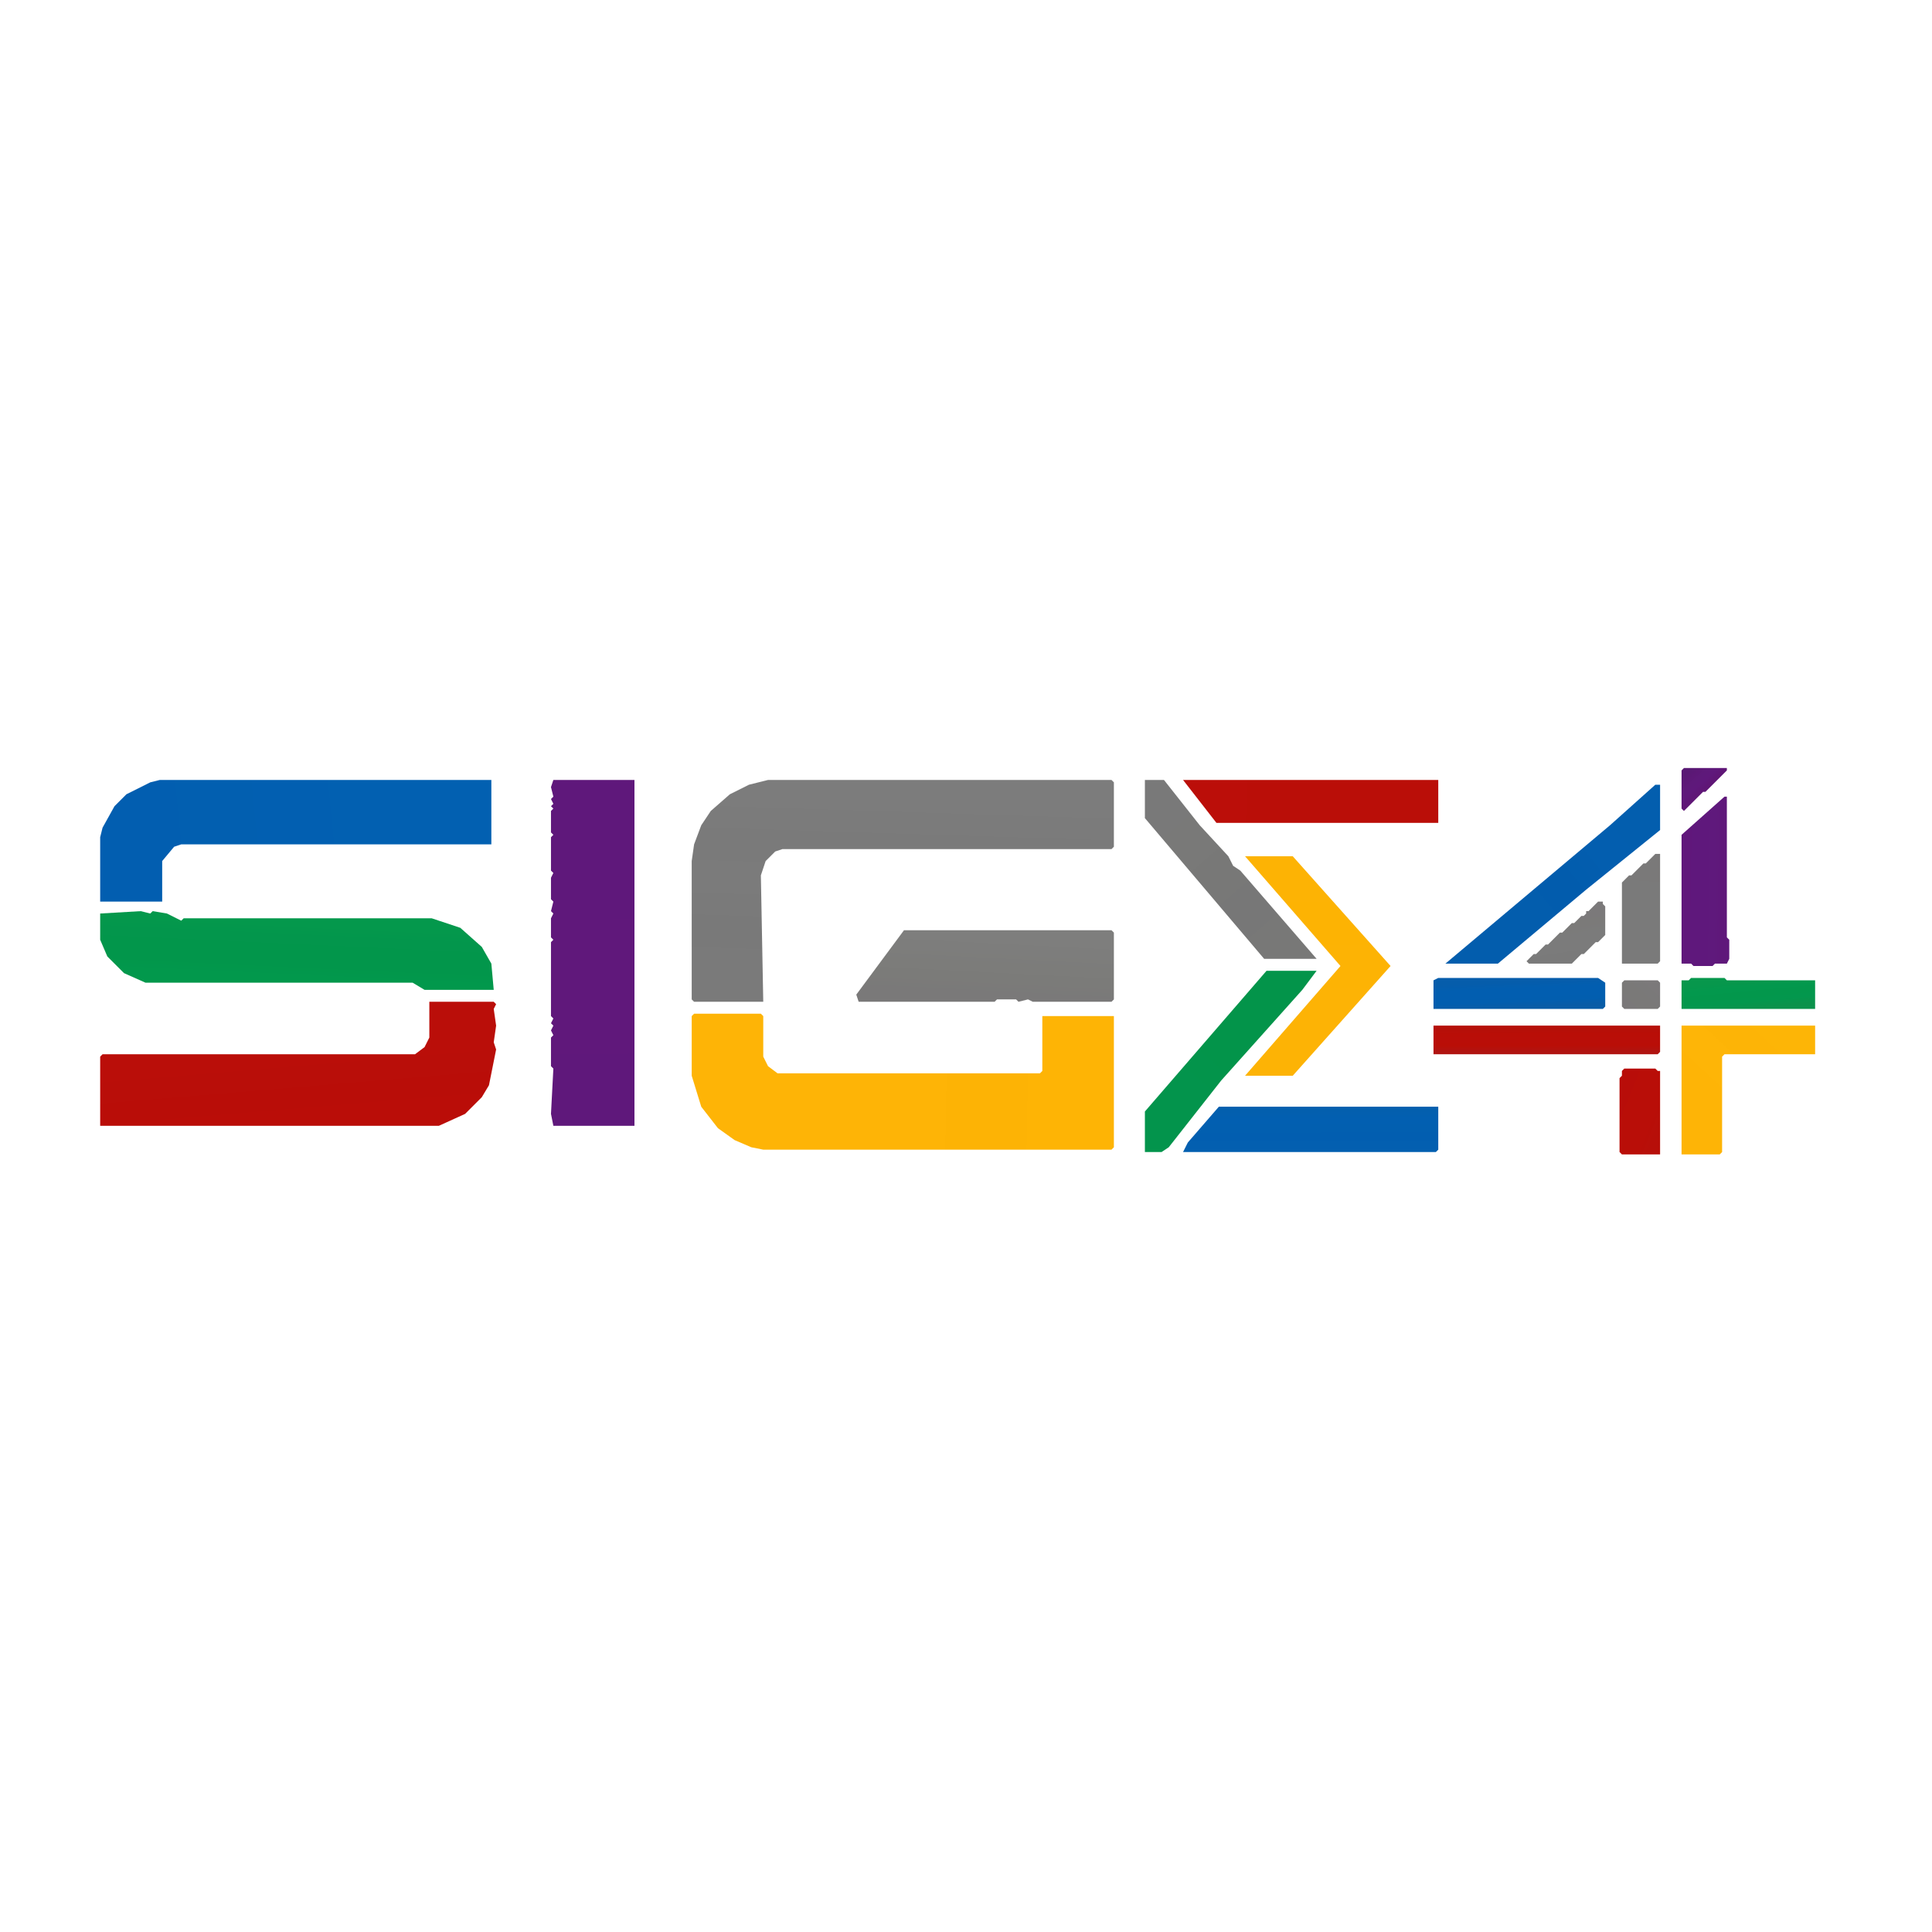
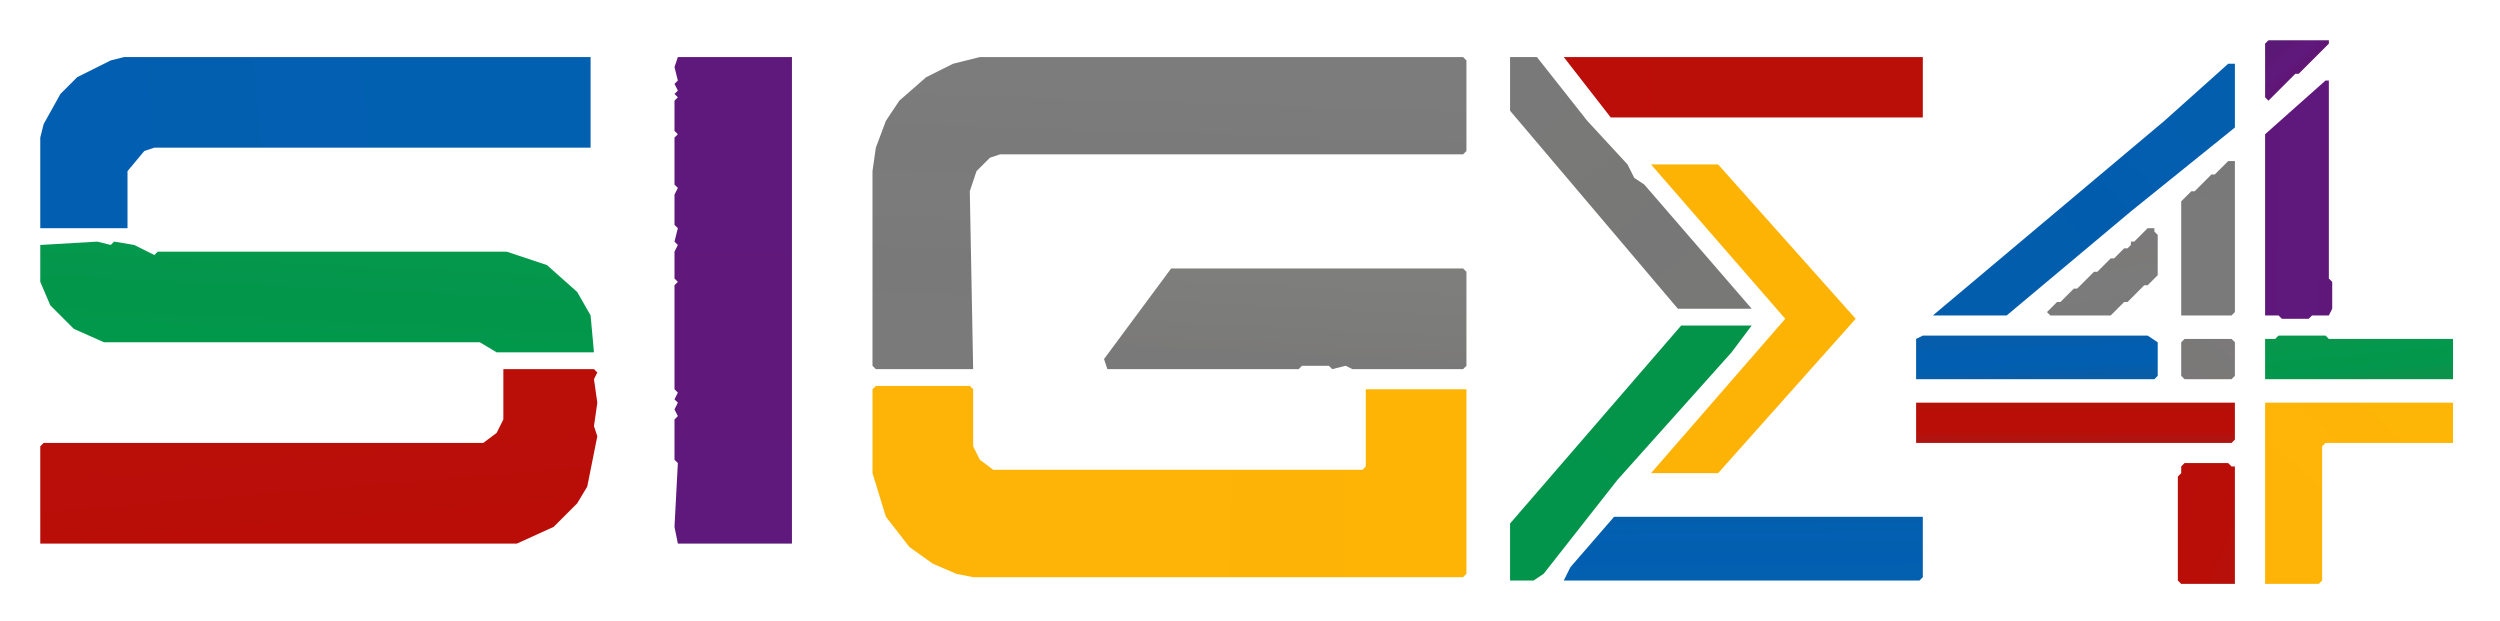
- <svg xmlns="http://www.w3.org/2000/svg" width="1080" height="1080" viewBox="0 0 810 810">
+ <svg xmlns="http://www.w3.org/2000/svg" viewBox="30 310 745 185">
  <defs>
    <linearGradient id="w" x1="127.74" x2="124.07" y1="473.28" y2="429.33" gradientUnits="userSpaceOnUse">
      <stop stop-color="#ba0c07" offset="0" />
      <stop stop-color="#ba0c07" offset=".1" />
      <stop stop-color="#b90c07" offset=".3" />
      <stop stop-color="#b90d08" offset=".5" />
      <stop stop-color="#ba0d08" offset=".7" />
      <stop stop-color="#ba0d08" offset=".9" />
      <stop stop-color="#ba0d08" offset="1" />
    </linearGradient>
    <linearGradient id="v" x1="601.11" x2="502.89" y1="337.26" y2="335.8" gradientUnits="userSpaceOnUse">
      <stop stop-color="#ba0d07" offset="0" />
      <stop stop-color="#ba0d07" offset=".1" />
      <stop stop-color="#ba0d07" offset=".3" />
      <stop stop-color="#ba0d07" offset=".5" />
      <stop stop-color="#ba0d07" offset=".7" />
      <stop stop-color="#bb0d08" offset=".9" />
      <stop stop-color="#bb0d08" offset="1" />
    </linearGradient>
    <linearGradient id="k" x1="648.99" x2="649.01" y1="429.97" y2="442.03" gradientUnits="userSpaceOnUse">
      <stop stop-color="#b50f08" offset="0" />
      <stop stop-color="#b50f08" offset=".1" />
      <stop stop-color="#b90d06" offset=".3" />
      <stop stop-color="#b90d07" offset=".5" />
      <stop stop-color="#b90d06" offset=".7" />
      <stop stop-color="#b01310" offset=".9" />
      <stop stop-color="#b01310" offset="1" />
    </linearGradient>
    <linearGradient id="g" x1="677.15" x2="698.69" y1="462.08" y2="470.85" gradientUnits="userSpaceOnUse">
      <stop stop-color="#b80c08" offset="0" />
      <stop stop-color="#b80c08" offset=".1" />
      <stop stop-color="#b90d07" offset=".3" />
      <stop stop-color="#b90d07" offset=".5" />
      <stop stop-color="#b90d07" offset=".7" />
      <stop stop-color="#b70e08" offset=".9" />
      <stop stop-color="#b70e08" offset="1" />
    </linearGradient>
    <linearGradient id="f" x1="464.96" x2="294.54" y1="455.5" y2="452.52" gradientUnits="userSpaceOnUse">
      <stop stop-color="#feb404" offset="0" />
      <stop stop-color="#feb404" offset=".1" />
      <stop stop-color="#fdb304" offset=".3" />
      <stop stop-color="#feb405" offset=".5" />
      <stop stop-color="#feb405" offset=".7" />
      <stop stop-color="#feb405" offset=".9" />
      <stop stop-color="#feb405" offset="1" />
    </linearGradient>
    <linearGradient id="e" x1="553.17" x2="552.83" y1="360.11" y2="450.02" gradientUnits="userSpaceOnUse">
      <stop stop-color="#fdb303" offset="0" />
      <stop stop-color="#fdb303" offset=".1" />
      <stop stop-color="#fdb302" offset=".3" />
      <stop stop-color="#fdb303" offset=".5" />
      <stop stop-color="#fdb304" offset=".7" />
      <stop stop-color="#fdb304" offset=".9" />
      <stop stop-color="#fdb304" offset="1" />
    </linearGradient>
    <linearGradient id="d" x1="756.66" x2="710.38" y1="432.61" y2="482.35" gradientUnits="userSpaceOnUse">
      <stop stop-color="#fdb505" offset="0" />
      <stop stop-color="#fdb505" offset=".1" />
      <stop stop-color="#fdb405" offset=".3" />
      <stop stop-color="#feb506" offset=".5" />
      <stop stop-color="#feb405" offset=".7" />
      <stop stop-color="#feb405" offset=".9" />
      <stop stop-color="#feb405" offset="1" />
    </linearGradient>
    <linearGradient id="c" x1="124.37" x2="125.67" y1="412.68" y2="384.61" gradientUnits="userSpaceOnUse">
      <stop stop-color="#01984b" offset="0" />
      <stop stop-color="#01984b" offset=".1" />
      <stop stop-color="#01964a" offset=".3" />
      <stop stop-color="#01964a" offset=".5" />
      <stop stop-color="#02964b" offset=".7" />
      <stop stop-color="#03984b" offset=".9" />
      <stop stop-color="#03984b" offset="1" />
    </linearGradient>
    <linearGradient id="b" x1="546.5" x2="485.98" y1="410.83" y2="480.77" gradientUnits="userSpaceOnUse">
      <stop stop-color="#029449" offset="0" />
      <stop stop-color="#029449" offset=".1" />
      <stop stop-color="#029449" offset=".3" />
      <stop stop-color="#029449" offset=".5" />
      <stop stop-color="#02944b" offset=".7" />
      <stop stop-color="#02944b" offset=".9" />
      <stop stop-color="#02944b" offset="1" />
    </linearGradient>
    <linearGradient id="a" x1="734.19" x2="732.81" y1="424.3" y2="409.6" gradientUnits="userSpaceOnUse">
      <stop stop-color="#0a924a" offset="0" />
      <stop stop-color="#0a924a" offset=".1" />
      <stop stop-color="#02974c" offset=".3" />
      <stop stop-color="#02974b" offset=".5" />
      <stop stop-color="#02984c" offset=".7" />
      <stop stop-color="#06974b" offset=".9" />
      <stop stop-color="#06974b" offset="1" />
    </linearGradient>
    <linearGradient id="u" x1="203.32" x2="44.68" y1="345.19" y2="360.91" gradientUnits="userSpaceOnUse">
      <stop stop-color="#015fb1" offset="0" />
      <stop stop-color="#015fb1" offset=".1" />
      <stop stop-color="#015fb1" offset=".3" />
      <stop stop-color="#015eb1" offset=".5" />
      <stop stop-color="#015eb0" offset=".7" />
      <stop stop-color="#015db0" offset=".9" />
      <stop stop-color="#015db0" offset="1" />
    </linearGradient>
    <linearGradient id="t" x1="549.95" x2="550.04" y1="464" y2="482.07" gradientUnits="userSpaceOnUse">
      <stop stop-color="#025eae" offset="0" />
      <stop stop-color="#025eae" offset=".1" />
      <stop stop-color="#015eb1" offset=".3" />
      <stop stop-color="#015eb0" offset=".5" />
      <stop stop-color="#015db0" offset=".7" />
      <stop stop-color="#025eb0" offset=".9" />
      <stop stop-color="#025eb0" offset="1" />
    </linearGradient>
    <linearGradient id="s" x1="691.97" x2="612.4" y1="333.22" y2="399.64" gradientUnits="userSpaceOnUse">
      <stop stop-color="#025dae" offset="0" />
      <stop stop-color="#025dae" offset=".1" />
      <stop stop-color="#025daf" offset=".3" />
      <stop stop-color="#015bad" offset=".5" />
      <stop stop-color="#025cad" offset=".7" />
      <stop stop-color="#025cad" offset=".9" />
      <stop stop-color="#025cad" offset="1" />
    </linearGradient>
    <linearGradient id="r" x1="637.78" x2="637.22" y1="423.66" y2="410.3" gradientUnits="userSpaceOnUse">
      <stop stop-color="#085ba6" offset="0" />
      <stop stop-color="#085ba6" offset=".1" />
      <stop stop-color="#015daf" offset=".3" />
      <stop stop-color="#015db0" offset=".5" />
      <stop stop-color="#015db0" offset=".7" />
      <stop stop-color="#055cab" offset=".9" />
      <stop stop-color="#055cab" offset="1" />
    </linearGradient>
    <linearGradient id="q" x1="248.93" x2="249.07" y1="329.02" y2="469.98" gradientUnits="userSpaceOnUse">
      <stop stop-color="#5e177a" offset="0" />
      <stop stop-color="#5e177a" offset=".1" />
      <stop stop-color="#5e177a" offset=".3" />
      <stop stop-color="#5f177a" offset=".5" />
      <stop stop-color="#5f177a" offset=".7" />
      <stop stop-color="#5e177a" offset=".9" />
      <stop stop-color="#5e177a" offset="1" />
    </linearGradient>
    <linearGradient id="p" x1="724.13" x2="705.09" y1="370.13" y2="369.85" gradientUnits="userSpaceOnUse">
      <stop stop-color="#5e1779" offset="0" />
      <stop stop-color="#5e1779" offset=".1" />
      <stop stop-color="#5e187b" offset=".3" />
      <stop stop-color="#5e177b" offset=".5" />
      <stop stop-color="#5e177b" offset=".7" />
      <stop stop-color="#5f167a" offset=".9" />
      <stop stop-color="#5f167a" offset="1" />
    </linearGradient>
    <linearGradient id="o" x1="714.98" x2="707.29" y1="331.48" y2="322.83" gradientUnits="userSpaceOnUse">
      <stop stop-color="#5e1575" offset="0" />
      <stop stop-color="#5e1575" offset=".1" />
      <stop stop-color="#5e177a" offset=".3" />
      <stop stop-color="#5d1879" offset=".5" />
      <stop stop-color="#5c1776" offset=".7" />
      <stop stop-color="#581873" offset=".9" />
      <stop stop-color="#581873" offset="1" />
    </linearGradient>
    <linearGradient id="n" x1="377.6" x2="380.5" y1="418.06" y2="326.73" gradientUnits="userSpaceOnUse">
      <stop stop-color="#797979" offset="0" />
      <stop stop-color="#797979" offset=".1" />
      <stop stop-color="#787878" offset=".3" />
      <stop stop-color="#7a7a7a" offset=".5" />
      <stop stop-color="#797979" offset=".7" />
      <stop stop-color="#7b7b7b" offset=".9" />
      <stop stop-color="#7b7b7b" offset="1" />
    </linearGradient>
    <linearGradient id="m" x1="412.77" x2="414.33" y1="419.74" y2="389.34" gradientUnits="userSpaceOnUse">
      <stop stop-color="#797878" offset="0" />
      <stop stop-color="#797878" offset=".1" />
      <stop stop-color="#7a7a78" offset=".3" />
      <stop stop-color="#7b7b79" offset=".5" />
      <stop stop-color="#7c7c7b" offset=".7" />
      <stop stop-color="#7d7d7c" offset=".9" />
      <stop stop-color="#7d7d7c" offset="1" />
    </linearGradient>
    <linearGradient id="l" x1="485.36" x2="545.58" y1="328.85" y2="398.75" gradientUnits="userSpaceOnUse">
      <stop stop-color="#787878" offset="0" />
      <stop stop-color="#787878" offset=".1" />
      <stop stop-color="#787877" offset=".3" />
      <stop stop-color="#777776" offset=".5" />
      <stop stop-color="#767676" offset=".7" />
      <stop stop-color="#777776" offset=".9" />
      <stop stop-color="#777776" offset="1" />
    </linearGradient>
    <linearGradient id="j" x1="690.13" x2="686.77" y1="360.84" y2="403.46" gradientUnits="userSpaceOnUse">
      <stop stop-color="#797878" offset="0" />
      <stop stop-color="#797878" offset=".1" />
      <stop stop-color="#797979" offset=".3" />
      <stop stop-color="#797979" offset=".5" />
      <stop stop-color="#797979" offset=".7" />
      <stop stop-color="#797979" offset=".9" />
      <stop stop-color="#797979" offset="1" />
    </linearGradient>
    <linearGradient id="i" x1="658.76" x2="655.6" y1="402.97" y2="382.35" gradientUnits="userSpaceOnUse">
      <stop stop-color="#797979" offset="0" />
      <stop stop-color="#797979" offset=".1" />
      <stop stop-color="#7a7a7a" offset=".3" />
      <stop stop-color="#7a7a7a" offset=".5" />
      <stop stop-color="#7a7978" offset=".7" />
      <stop stop-color="#7a7879" offset=".9" />
      <stop stop-color="#7a7879" offset="1" />
    </linearGradient>
    <linearGradient id="h" x1="682.93" x2="693.8" y1="423.53" y2="411.76" gradientUnits="userSpaceOnUse">
      <stop stop-color="#797778" offset="0" />
      <stop stop-color="#797778" offset=".1" />
      <stop stop-color="#797877" offset=".3" />
      <stop stop-color="#797877" offset=".5" />
      <stop stop-color="#797878" offset=".7" />
      <stop stop-color="#7a7879" offset=".9" />
      <stop stop-color="#7a7879" offset="1" />
    </linearGradient>
  </defs>
  <path d="m208 421-1-1h-27v15l-2 4-4 3h-131l-1 1v29h142l11-5 7-7 3-5 3-15-1-3 1-7-1-7z" fill="url(#w)" fill-rule="evenodd" opacity=".996" />
  <path d="m496 327 14 18h93v-18z" fill="url(#v)" fill-rule="evenodd" opacity=".996" />
  <path d="m601 430v12h94l1-1v-11z" fill="url(#k)" fill-rule="evenodd" opacity=".996" />
  <path d="m681 448-1 1v2l-1 1v31l1 1h16v-35h-1l-1-1z" fill="url(#g)" fill-rule="evenodd" opacity=".996" />
  <path d="m290 426v25l4 13 7 9 7 5 7 3 5 1h146l1-1v-55h-30v23l-1 1h-110l-4-3-2-4v-17l-1-1h-28z" fill="url(#f)" fill-rule="evenodd" opacity=".996" />
  <path d="m522 359 40 46-40 46h20l41-46-41-46z" fill="url(#e)" fill-rule="evenodd" opacity=".996" />
  <path d="m705 484h16l1-1v-40l1-1h38v-12h-56z" fill="url(#d)" fill-rule="evenodd" opacity=".996" />
  <path d="m42 383v11l3 7 7 7 9 4h112l5 3h29l-1-11-4-7-9-8-12-4h-104l-1 1-6-3-6-1-1 1-4-1z" fill="url(#c)" fill-rule="evenodd" opacity=".996" />
  <path d="m552 407h-21l-51 59v17h7l3-2 22-28 34-38z" fill="url(#b)" fill-rule="evenodd" opacity=".996" />
  <path d="m705 411v12h56v-12h-37l-1-1h-14l-1 1z" fill="url(#a)" fill-rule="evenodd" opacity=".996" />
  <path d="m42 378h26v-17l5-6 3-1h130v-27h-139l-4 1-10 5-5 5-5 9-1 4z" fill="url(#u)" fill-rule="evenodd" opacity=".996" />
  <path d="m496 483h106l1-1v-18h-92l-13 15z" fill="url(#t)" fill-rule="evenodd" opacity=".996" />
  <path d="m696 329h-2l-19 17-69 58h22l37-31 31-25z" fill="url(#s)" fill-rule="evenodd" opacity=".996" />
  <path d="m601 411v12h71l1-1v-10l-3-2h-67z" fill="url(#r)" fill-rule="evenodd" opacity=".996" />
  <path d="m232 327-1 3 1 4-1 1 1 2-1 1 1 1-1 1v9l1 1-1 1v14l1 1-1 2v9l1 1-1 4 1 1-1 2v8l1 1-1 1v31l1 1-1 2 1 1-1 2 1 2-1 1v12l1 1-1 19 1 5h34v-145z" fill="url(#q)" fill-rule="evenodd" opacity=".996" />
  <path d="m724 334h-1l-18 16v54h4l1 1h8l1-1h5l1-2v-8l-1-1z" fill="url(#p)" fill-rule="evenodd" opacity=".996" />
  <path d="m705 339 1 1 8-8h1l9-9v-1h-18l-1 1z" fill="url(#o)" fill-rule="evenodd" opacity=".996" />
  <path d="m290 419 1 1h29l-1-53 2-6 4-4 3-1h138l1-1v-27l-1-1h-144l-8 2-8 4-8 7-4 6-3 8-1 7z" fill="url(#n)" fill-rule="evenodd" opacity=".996" />
  <path d="m359 417 1 3h57l1-1h8l1 1 4-1 2 1h33l1-1v-28l-1-1h-87z" fill="url(#m)" fill-rule="evenodd" opacity=".996" />
  <path d="m480 327v16l50 59h22l-32-37-3-2-2-4-12-13-15-19z" fill="url(#l)" fill-rule="evenodd" opacity=".996" />
  <path d="m696 358h-2l-4 4h-1l-5 5h-1l-3 3v34h15l1-1z" fill="url(#j)" fill-rule="evenodd" opacity=".996" />
  <path d="m672 378h-2l-4 4h-1v1l-1 1h-1l-3 3h-1l-4 4h-1l-5 5h-1l-4 4h-1l-3 3 1 1h18l4-4h1l5-5h1l3-3v-12l-1-1z" fill="url(#i)" fill-rule="evenodd" opacity=".996" />
  <path d="m680 412v10l1 1h14l1-1v-10l-1-1h-14z" fill="url(#h)" fill-rule="evenodd" opacity=".996" />
</svg>
